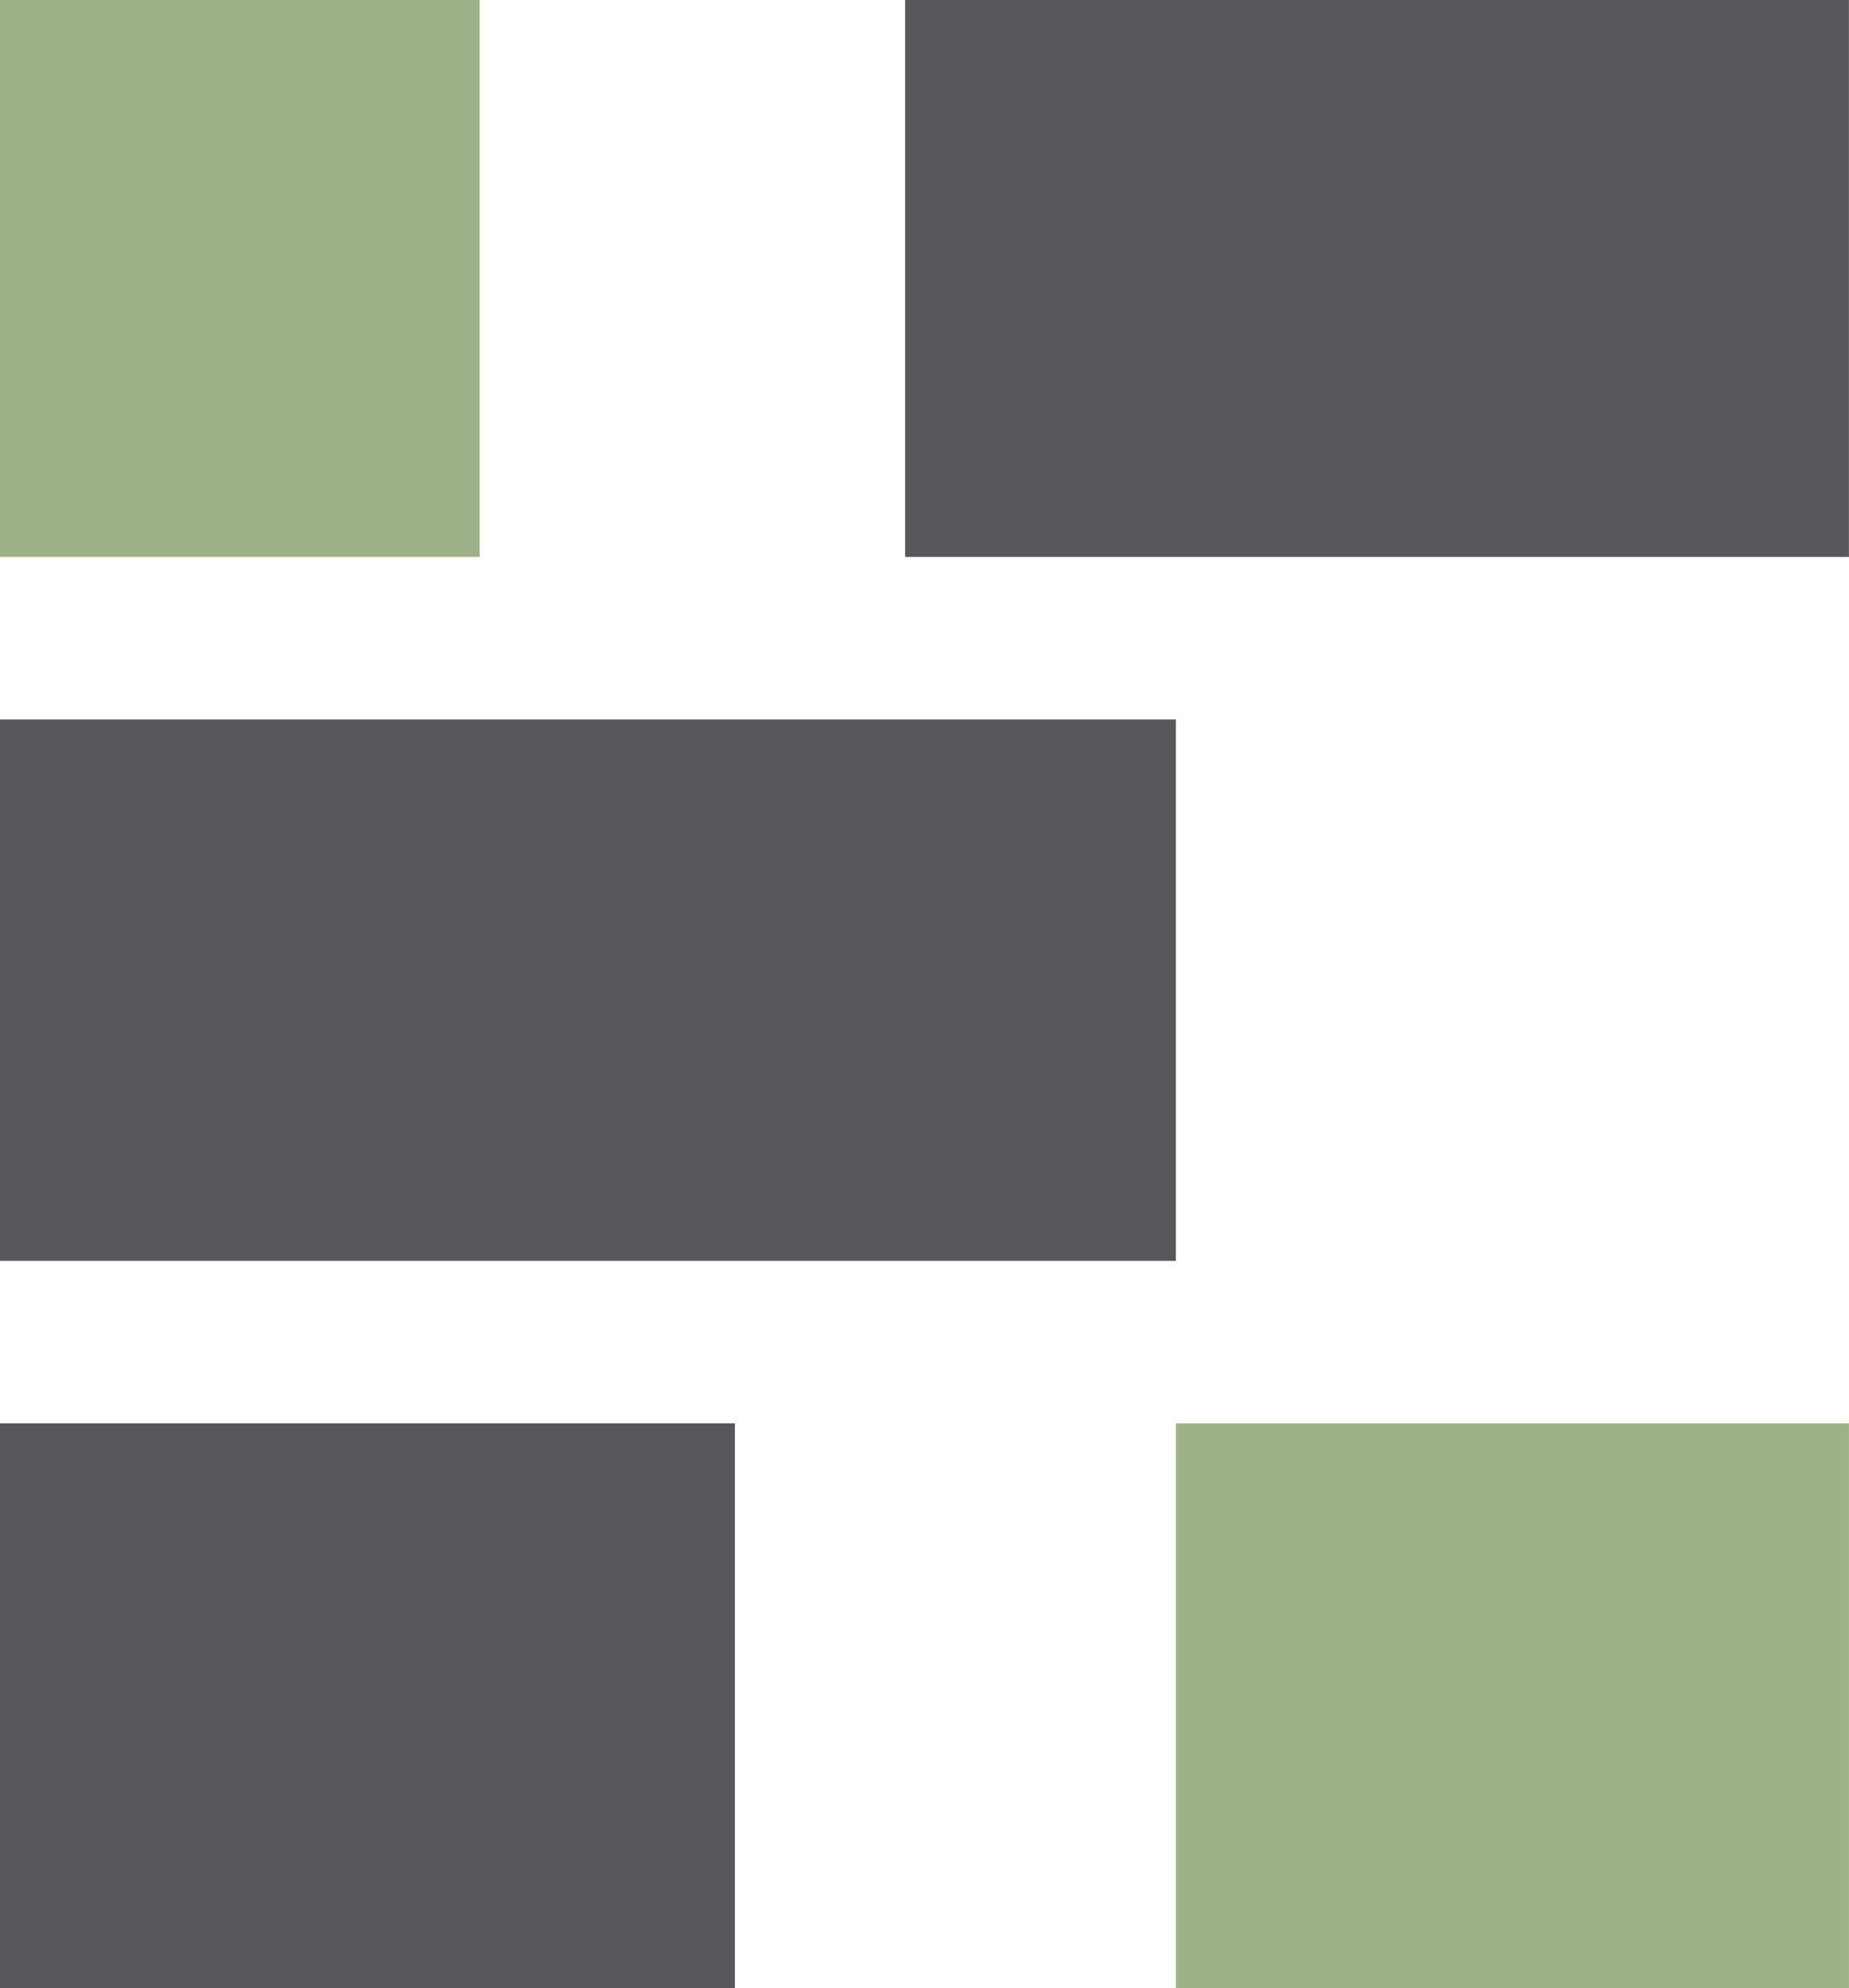
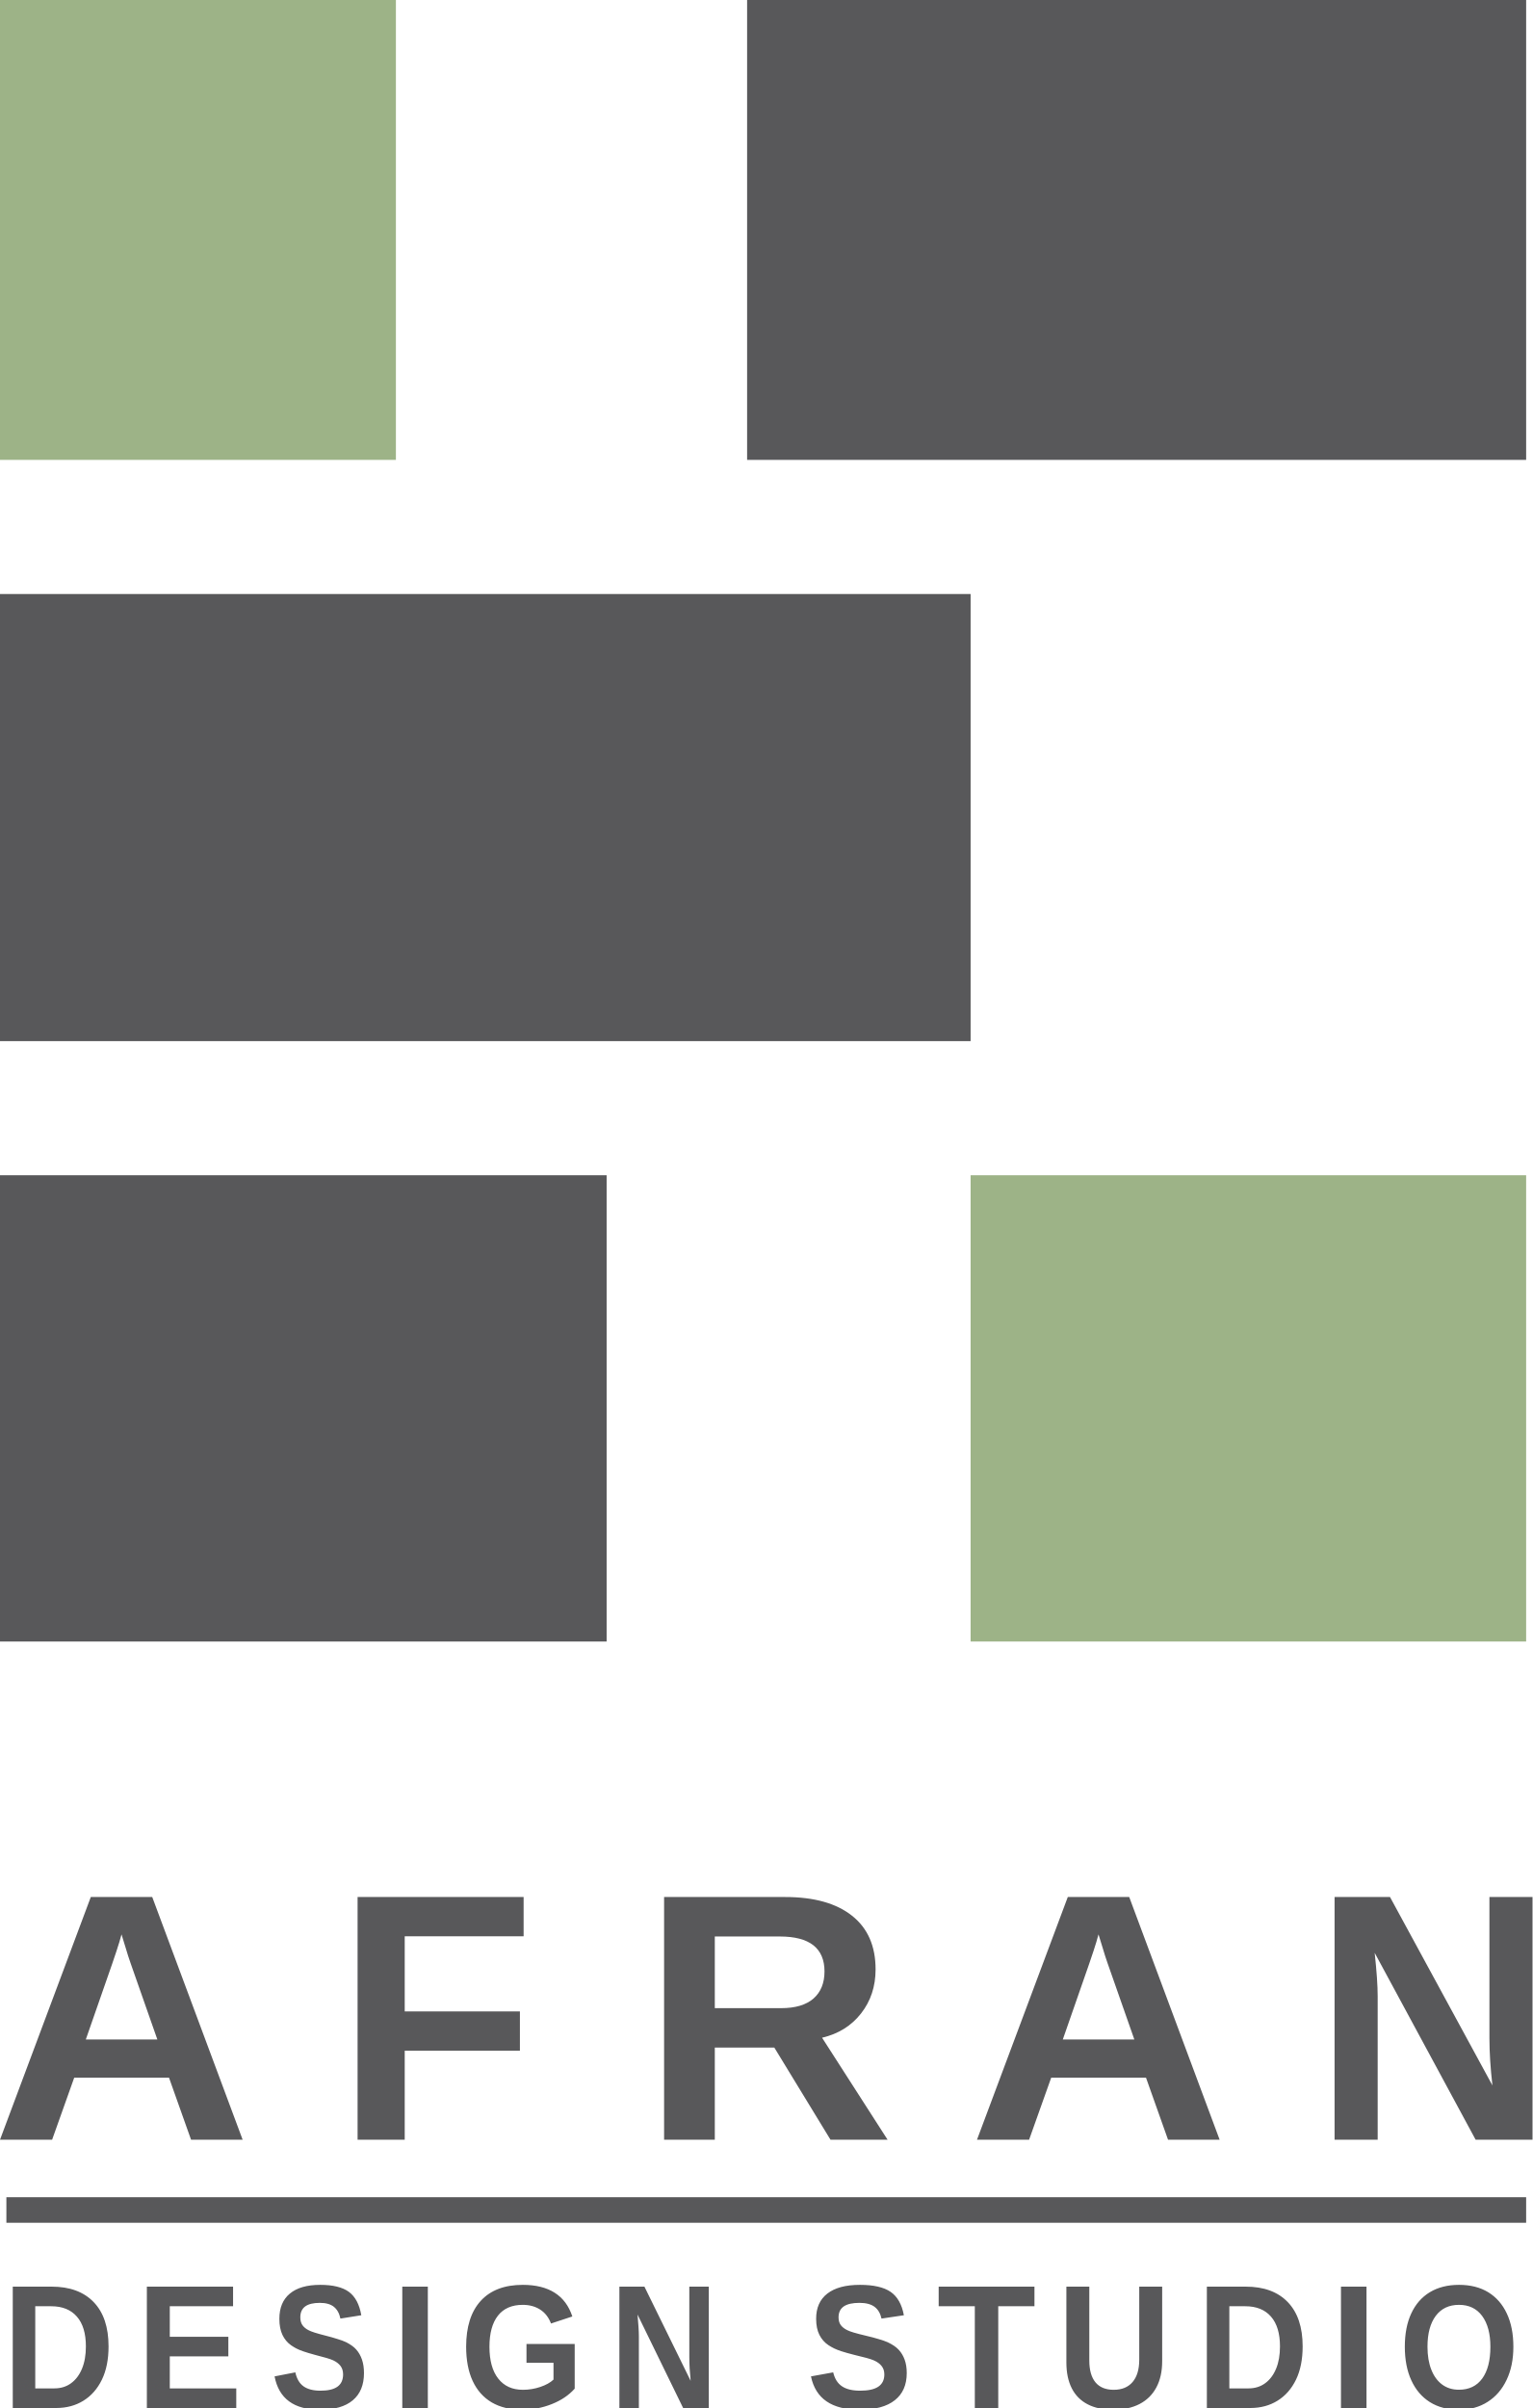
- <svg xmlns="http://www.w3.org/2000/svg" viewBox="0 0 239 257" width="239" height="257">
+ <svg xmlns="http://www.w3.org/2000/svg" viewBox="0 0 240 377" width="240" height="377" role="img" aria-label="Afran Design Studio">
  <rect x="0" y="0" width="62" height="72" fill="#9DB387" />
  <rect x="117" y="0" width="122" height="72" fill="#58585A" />
  <rect x="0" y="93" width="152" height="70" fill="#58585A" />
  <rect x="0" y="184" width="95" height="73" fill="#58585A" />
  <rect x="152" y="184" width="87" height="73" fill="#9DB387" />
+   <rect x="1" y="344" width="238" height="4" fill="#58585A" />
+   <path fill="#58585A" d="M11.62 325.29 8.16 335H0L14.22 297H23.84L38 335H29.92L26.47 325.29ZM19.03 302.85Q18.75 303.93 18.25 305.44Q17.76 306.95 17.53 307.57L13.44 319.3H24.64L20.44 307.33Q20.05 306.22 19.72 305.09Q19.39 303.96 19.03 302.85Z M63.38 321.06V335H56V297H82V303.15H63.38V314.91H81.42V321.06Z M111.94 320.57V335H104V297H122.95Q129.74 297 133.43 299.93Q137.12 302.85 137.12 308.33Q137.12 312.32 134.85 315.22Q132.59 318.12 128.74 319.03L139 335H130.06L121.26 320.57ZM129.12 308.65Q129.12 305.93 127.37 304.55Q125.62 303.18 122.12 303.18H111.94V314.4H122.33Q125.67 314.4 127.4 312.89Q129.12 311.37 129.12 308.65Z M164.62 325.29 161.16 335H153L167.22 297H176.84L191 335H182.92L179.47 325.29ZM172.03 302.85Q171.75 303.93 171.25 305.44Q170.76 306.95 170.53 307.57L166.44 319.3H177.64L173.44 307.33Q173.05 306.22 172.72 305.09Q172.39 303.96 172.03 302.85Z M215.75 312.59V335H209V297H217.68L233.72 326.5Q233.25 322.41 233.25 319.09V297H240V335H231.09L215.28 305.74Q215.51 307.87 215.63 309.58Q215.75 311.29 215.75 312.59Z M17 367.36Q17 370.41 15.96 372.56Q14.91 374.72 13.06 375.86Q11.22 377 8.81 377H2V358H8.09Q12.34 358 14.67 360.42Q17 362.84 17 367.36ZM13.45 367.36Q13.45 364.3 12.04 362.69Q10.63 361.07 8.02 361.07H5.52V373.93H8.51Q10.03 373.93 11.13 373.12Q12.23 372.32 12.84 370.85Q13.45 369.38 13.45 367.36Z M37 373.93V377H23V358H36.5V361.07H26.59V365.85H35.76V368.92H26.59V373.93Z M57 371.53Q57 374.32 55.25 375.79Q53.5 377.27 50.11 377.27Q44 377.27 43 372.05L46.25 371.42Q46.58 372.93 47.54 373.61Q48.5 374.29 50.2 374.29Q51.97 374.29 52.85 373.66Q53.73 373.02 53.73 371.75Q53.73 370.95 53.33 370.42Q52.93 369.89 52.19 369.54Q51.82 369.37 51.11 369.16Q50.41 368.95 49.36 368.69Q48.15 368.36 47.46 368.12Q46.78 367.88 46.37 367.66Q45.96 367.44 45.57 367.17Q44.71 366.56 44.23 365.55Q43.75 364.54 43.75 363.03Q43.75 360.45 45.39 359.09Q47.03 357.72 50.15 357.72Q53.14 357.72 54.64 358.82Q56.14 359.93 56.58 362.48L53.31 363Q53.06 361.78 52.29 361.16Q51.52 360.54 50.09 360.54Q48.56 360.54 47.79 361.1Q47.03 361.67 47.03 362.8Q47.03 363.54 47.35 364.01Q47.68 364.49 48.32 364.82Q48.92 365.15 50.91 365.65Q52.06 365.94 52.89 366.21Q53.73 366.47 54.23 366.71Q54.73 366.97 55.12 367.25Q55.52 367.53 55.8 367.86Q56.38 368.52 56.69 369.43Q57 370.34 57 371.53Z M67 358V377H63V358Z M81.88 374.15Q83.3 374.15 84.62 373.7Q85.95 373.25 86.68 372.55V369.92H82.45V366.98H90V373.97Q88.62 375.52 86.41 376.39Q84.21 377.27 81.78 377.27Q78.97 377.27 77 376.12Q75.04 374.96 74.02 372.76Q73 370.55 73 367.41Q73 362.72 75.29 360.22Q77.58 357.72 81.87 357.72Q84.92 357.72 86.86 358.95Q88.81 360.18 89.63 362.67L86.29 363.77Q85.74 362.33 84.59 361.59Q83.43 360.85 81.87 360.85Q79.31 360.85 77.98 362.54Q76.65 364.24 76.65 367.41Q76.65 370.64 78.02 372.39Q79.4 374.15 81.88 374.15Z M100.05 365.79V377H97V358H100.92L108.16 372.75Q107.95 370.7 107.95 369.04V358H111V377H106.98L99.84 362.37Q99.94 363.43 99.99 364.29Q100.05 365.15 100.05 365.79Z M142 371.53Q142 374.32 140.12 375.79Q138.25 377.27 134.62 377.27Q128.08 377.27 127 372.05L130.48 371.42Q130.84 372.93 131.87 373.61Q132.89 374.29 134.71 374.29Q136.61 374.29 137.55 373.66Q138.49 373.02 138.49 371.75Q138.49 370.95 138.06 370.42Q137.64 369.89 136.84 369.54Q136.45 369.37 135.69 369.16Q134.93 368.95 133.81 368.69Q132.51 368.36 131.78 368.12Q131.05 367.88 130.61 367.66Q130.17 367.44 129.75 367.17Q128.83 366.56 128.32 365.55Q127.81 364.54 127.81 363.03Q127.81 360.45 129.56 359.09Q131.32 357.72 134.67 357.72Q137.87 357.72 139.48 358.82Q141.08 359.93 141.55 362.48L138.05 363Q137.78 361.78 136.96 361.16Q136.13 360.54 134.59 360.54Q132.95 360.54 132.13 361.1Q131.32 361.67 131.32 362.8Q131.32 363.54 131.66 364.01Q132.01 364.49 132.7 364.82Q133.34 365.15 135.47 365.65Q136.71 365.94 137.6 366.21Q138.49 366.47 139.03 366.71Q139.57 366.97 139.99 367.25Q140.41 367.53 140.72 367.86Q141.34 368.52 141.67 369.43Q142 370.34 142 371.53Z M156.33 361.07V377H152.66V361.07H147V358H162V361.07Z M174.31 377.27Q171.95 377.27 170.31 376.41Q168.68 375.56 167.84 373.91Q167 372.25 167 369.88V358H170.59V369.57Q170.59 371.82 171.56 372.99Q172.53 374.15 174.41 374.15Q176.33 374.15 177.37 372.93Q178.41 371.71 178.41 369.44V358H182V369.68Q182 372.08 181.09 373.78Q180.18 375.48 178.47 376.37Q176.75 377.27 174.31 377.27Z M204 367.36Q204 370.41 202.96 372.56Q201.91 374.72 200.06 375.86Q198.22 377 195.81 377H189V358H195.09Q199.34 358 201.67 360.42Q204 362.84 204 367.36ZM200.45 367.36Q200.45 364.3 199.04 362.69Q197.63 361.07 195.02 361.07H192.52V373.93H195.51Q197.03 373.93 198.13 373.12Q199.23 372.32 199.84 370.85Q200.45 369.38 200.45 367.36Z M214 358V377H210V358Z M237 367.41Q237 370.38 235.94 372.6Q234.89 374.82 232.97 376.04Q231.05 377.27 228.47 377.27Q225.83 377.27 223.93 376.08Q222.03 374.88 221.02 372.67Q220 370.46 220 367.41Q220 364.36 221.01 362.19Q222.02 360.02 223.92 358.87Q225.83 357.72 228.49 357.72Q231.17 357.72 233.07 358.88Q234.97 360.05 235.98 362.22Q237 364.39 237 367.41ZM233.4 367.41Q233.4 364.34 232.11 362.59Q230.82 360.85 228.49 360.85Q226.13 360.85 224.84 362.58Q223.55 364.31 223.55 367.41Q223.55 369.49 224.15 371Q224.74 372.51 225.85 373.33Q226.95 374.14 228.47 374.14Q230.84 374.14 232.12 372.39Q233.4 370.64 233.4 367.41Z" />
</svg>
